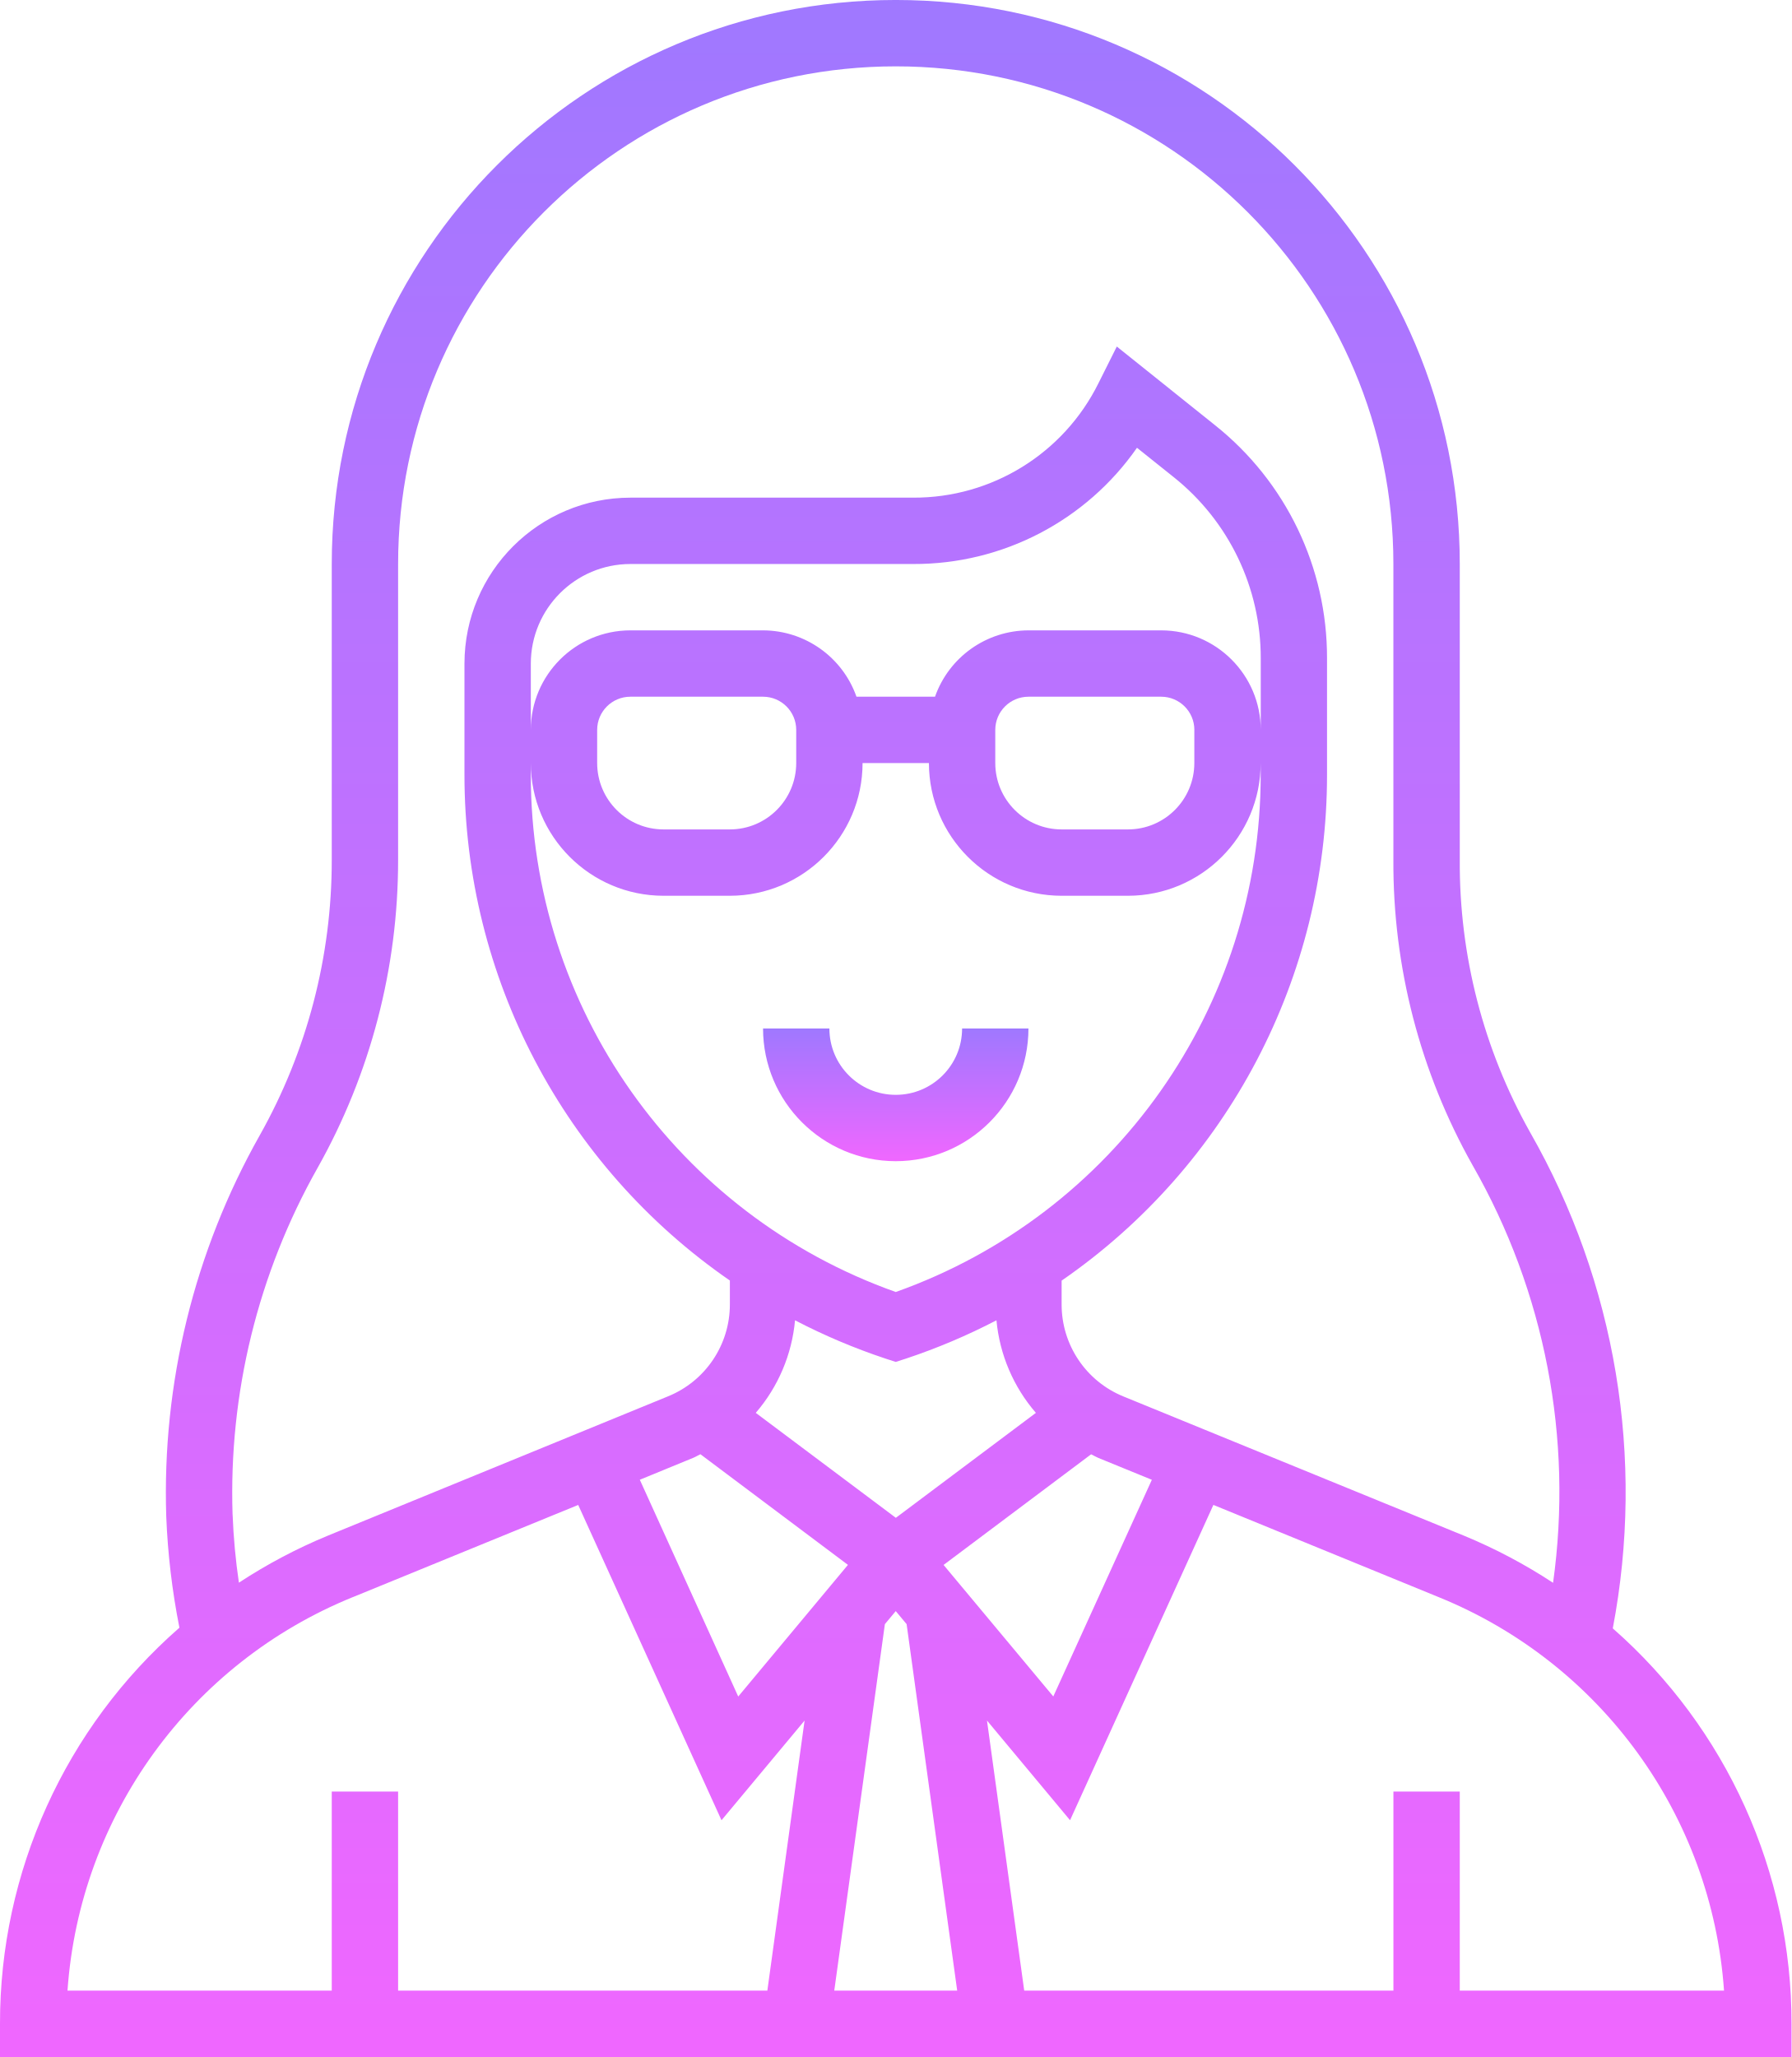
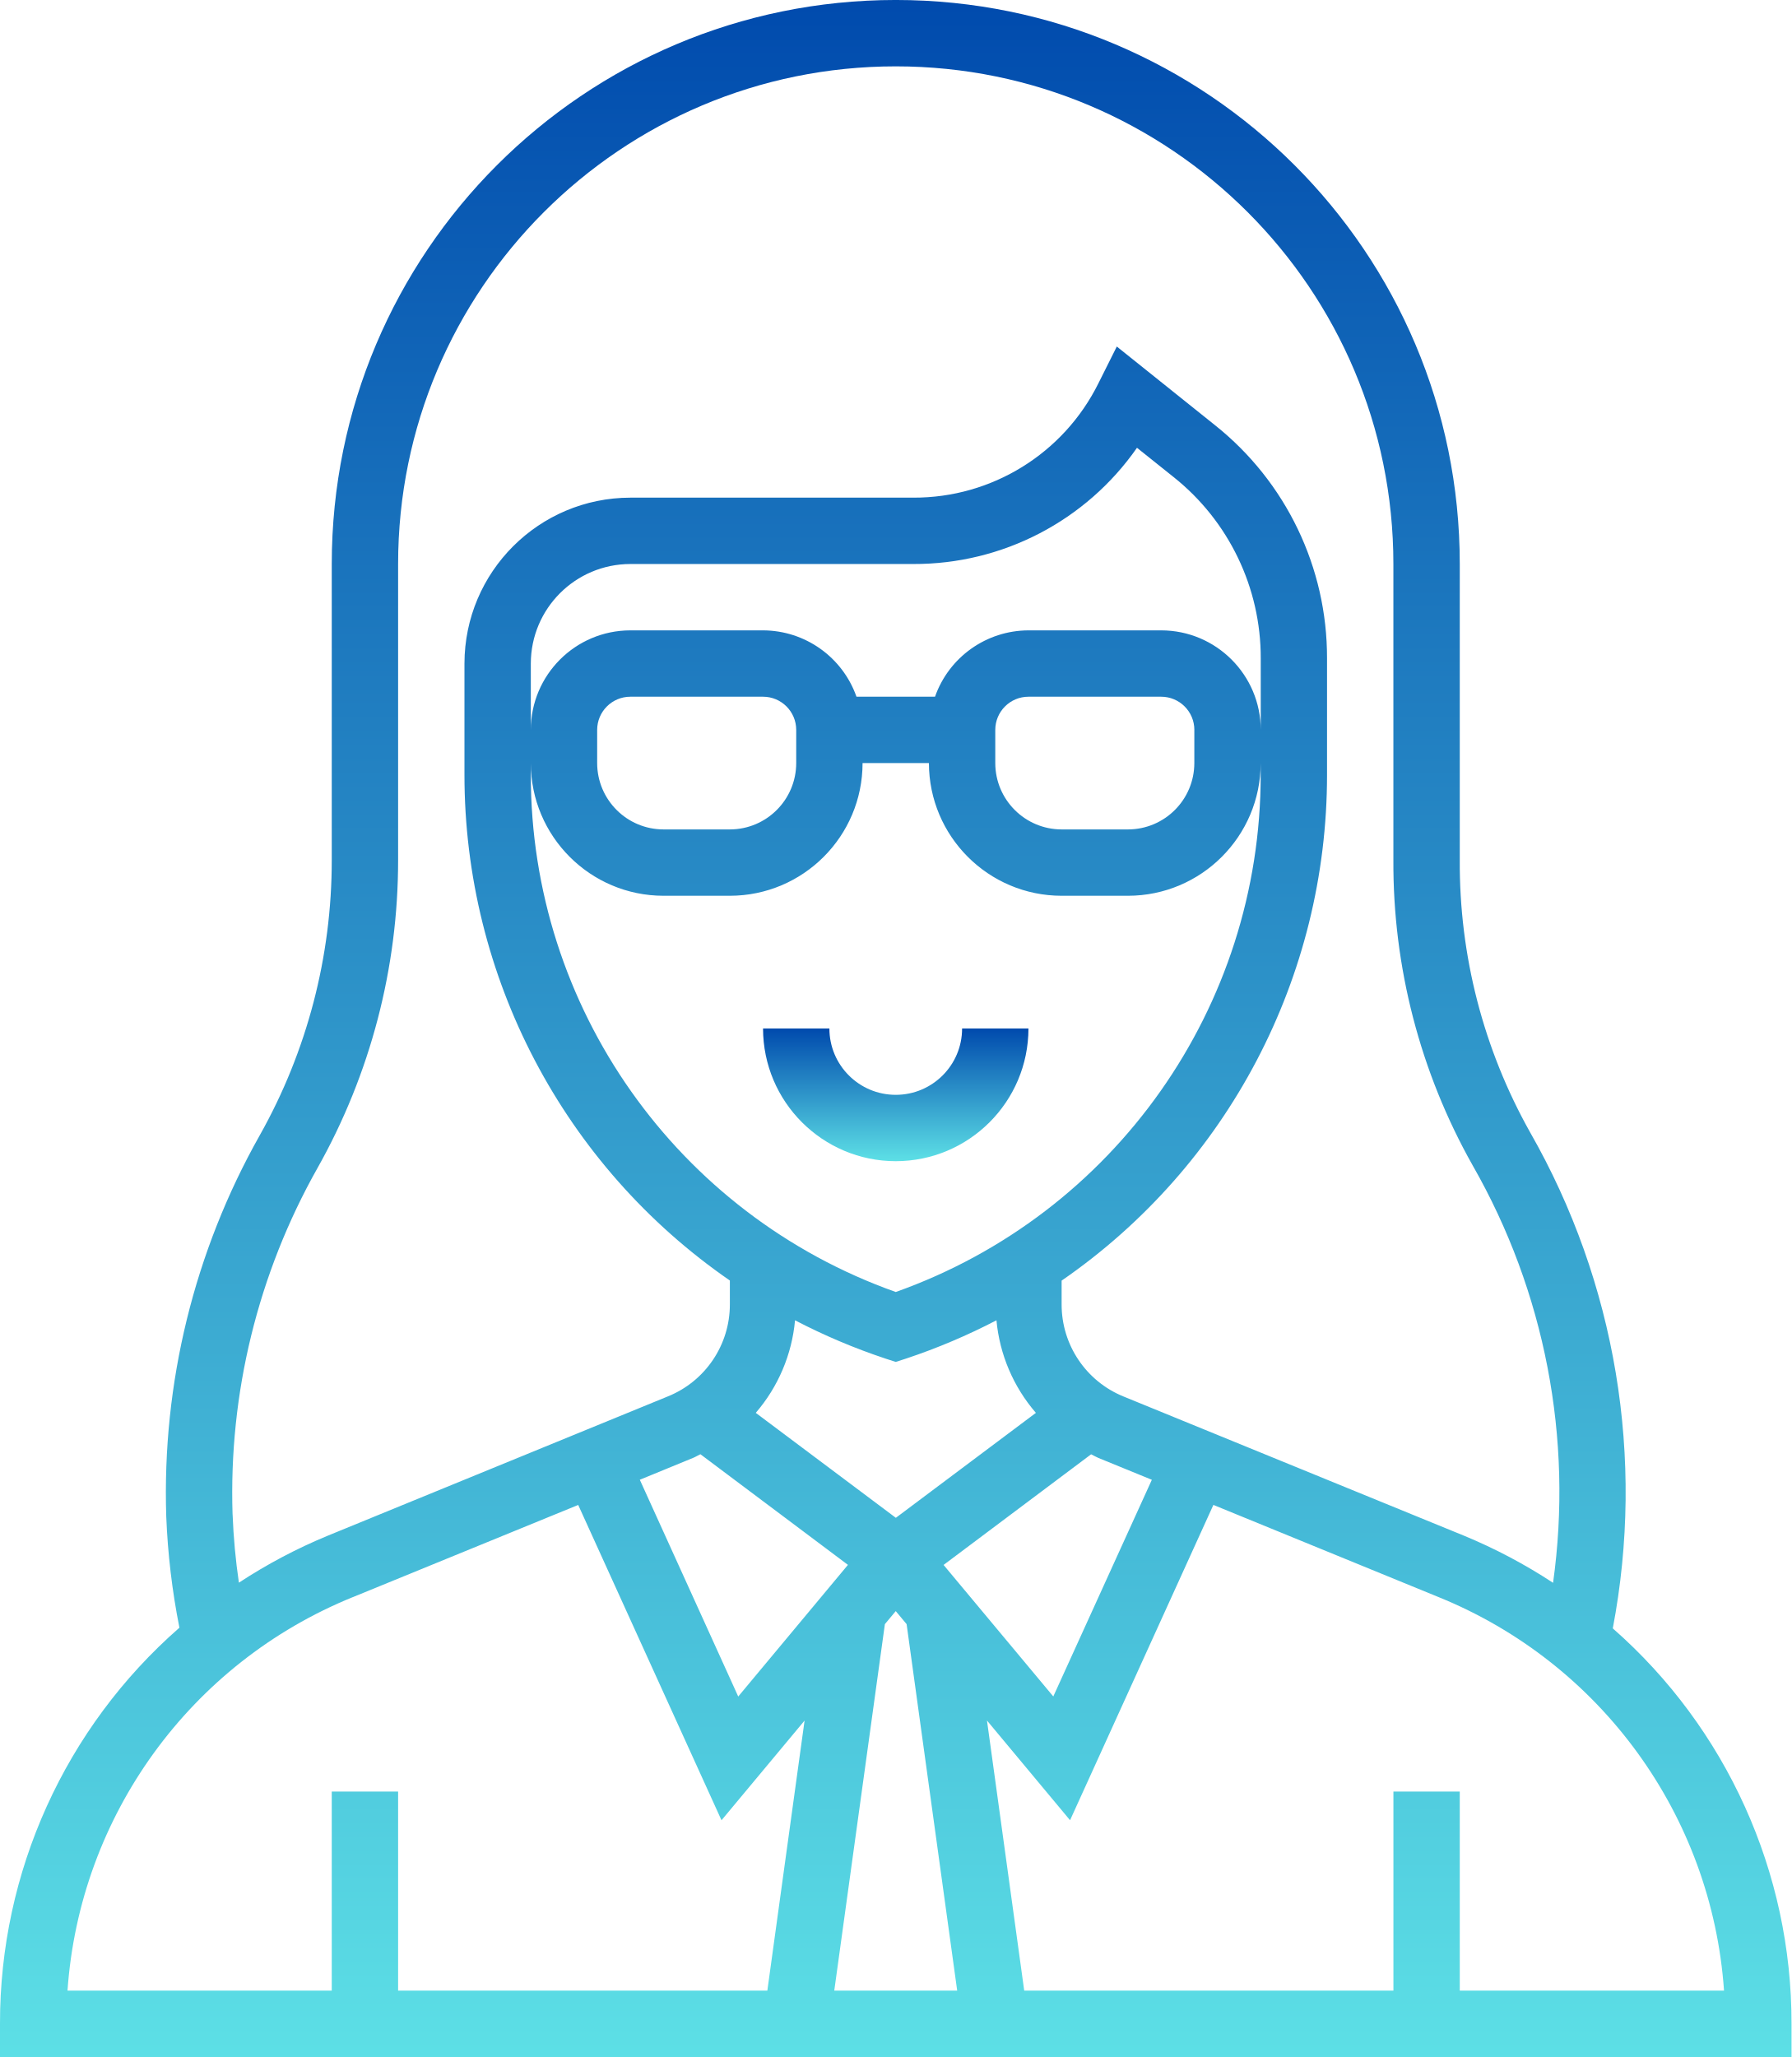
<svg xmlns="http://www.w3.org/2000/svg" id="icon2" width="52.921" height="60.761" viewBox="0 0 52.921 60.761">
  <defs>
    <linearGradient id="linear-gradient" x1="0.5" x2="0.5" y2="1" gradientUnits="objectBoundingBox">
-       <stop offset="0" stop-color="#9f78ff" />
-       <stop offset="1" stop-color="#f067ff" />
+       <stop offset="0" stop-color="#004aad" />
+       <stop offset="1" stop-color="#5de0e6" />
    </linearGradient>
  </defs>
  <path id="Path_375" data-name="Path 375" d="M31.92,35.92A3.924,3.924,0,0,0,35.84,32H33.88a1.96,1.96,0,0,1-3.92,0H28A3.924,3.924,0,0,0,31.92,35.92Z" transform="translate(-5.46 -1.62)" fill="url(#linear-gradient)" />
  <path id="Path_378" data-name="Path 378" d="M52.641,49.1A21.443,21.443,0,0,0,50.2,34.449,16.223,16.223,0,0,1,48.121,26.4V17.66a16.66,16.66,0,0,0-33.321,0v8.746a16.553,16.553,0,0,1-2.127,8.129A21.5,21.5,0,0,0,9.911,45.795,21.141,21.141,0,0,0,10.3,49.08,15.508,15.508,0,0,0,5,60.781v.98H57.921v-.98A15.51,15.51,0,0,0,52.641,49.1ZM11.87,45.734A19.532,19.532,0,0,1,14.38,35.5a18.525,18.525,0,0,0,2.38-9.095V17.66a14.7,14.7,0,0,1,29.4,0V26.4A18.188,18.188,0,0,0,48.5,35.421a19.419,19.419,0,0,1,2.377,12.333,15.7,15.7,0,0,0-2.632-1.392L38.187,42.25a2.93,2.93,0,0,1-1.827-2.722v-.7A18.144,18.144,0,0,0,44.2,23.883V20.447a8.776,8.776,0,0,0-3.31-6.888l-2.9-2.323-.542,1.084A6.079,6.079,0,0,1,31.978,15.7H23.62a4.906,4.906,0,0,0-4.9,4.9v3.284a18.146,18.146,0,0,0,7.84,14.941v.7a2.928,2.928,0,0,1-1.827,2.721L14.68,46.363a15.7,15.7,0,0,0-2.623,1.387,18.752,18.752,0,0,1-.186-2.016ZM39.3,19.62H35.38a2.936,2.936,0,0,0-2.76,1.96H30.3a2.936,2.936,0,0,0-2.76-1.96h-3.92a2.944,2.944,0,0,0-2.94,2.94V20.6a2.944,2.944,0,0,1,2.94-2.94h8.358a8.02,8.02,0,0,0,6.608-3.433l1.081.864a6.827,6.827,0,0,1,2.575,5.357V22.56A2.944,2.944,0,0,0,39.3,19.62Zm.98,2.94v.98a1.962,1.962,0,0,1-1.96,1.96H36.36a1.962,1.962,0,0,1-1.96-1.96v-.98a.981.981,0,0,1,.98-.98H39.3A.981.981,0,0,1,40.281,22.56Zm-11.76,0v.98a1.962,1.962,0,0,1-1.96,1.96H24.6a1.962,1.962,0,0,1-1.96-1.96v-.98a.981.981,0,0,1,.98-.98h3.92A.981.981,0,0,1,28.52,22.56Zm-3.92,4.9h1.96a3.924,3.924,0,0,0,3.92-3.92h1.96a3.924,3.924,0,0,0,3.92,3.92h1.96a3.924,3.924,0,0,0,3.92-3.92v.344a16.2,16.2,0,0,1-10.78,15.28,16.2,16.2,0,0,1-10.78-15.28V23.54A3.924,3.924,0,0,0,24.6,27.46Zm6.55,13.669.31.1.31-.1A18.316,18.316,0,0,0,34.435,40,4.864,4.864,0,0,0,35.6,42.734l-4.137,3.1-4.138-3.1A4.864,4.864,0,0,0,28.485,40a18.22,18.22,0,0,0,2.666,1.129Zm-5.674,2.934c.074-.03.141-.073.214-.107l4.358,3.268-3.241,3.889L23.9,44.71ZM31.46,48.59l.321.385L33.275,59.8H29.644l1.495-10.825Zm1.413-1.364,4.358-3.268c.073.034.139.076.214.107l1.58.646-2.911,6.4Zm-17.452.952,6.659-2.724,4.233,9.314,2.454-2.945-1.1,7.978H16.76v-5.88H14.8V59.8H6.994a13.563,13.563,0,0,1,8.427-11.623ZM48.121,59.8v-5.88h-1.96V59.8H35.255l-1.1-7.978,2.454,2.945,4.234-9.314L47.5,48.178A13.564,13.564,0,0,1,55.927,59.8Z" transform="translate(-5 -1)" fill="url(#linear-gradient)" />
</svg>
